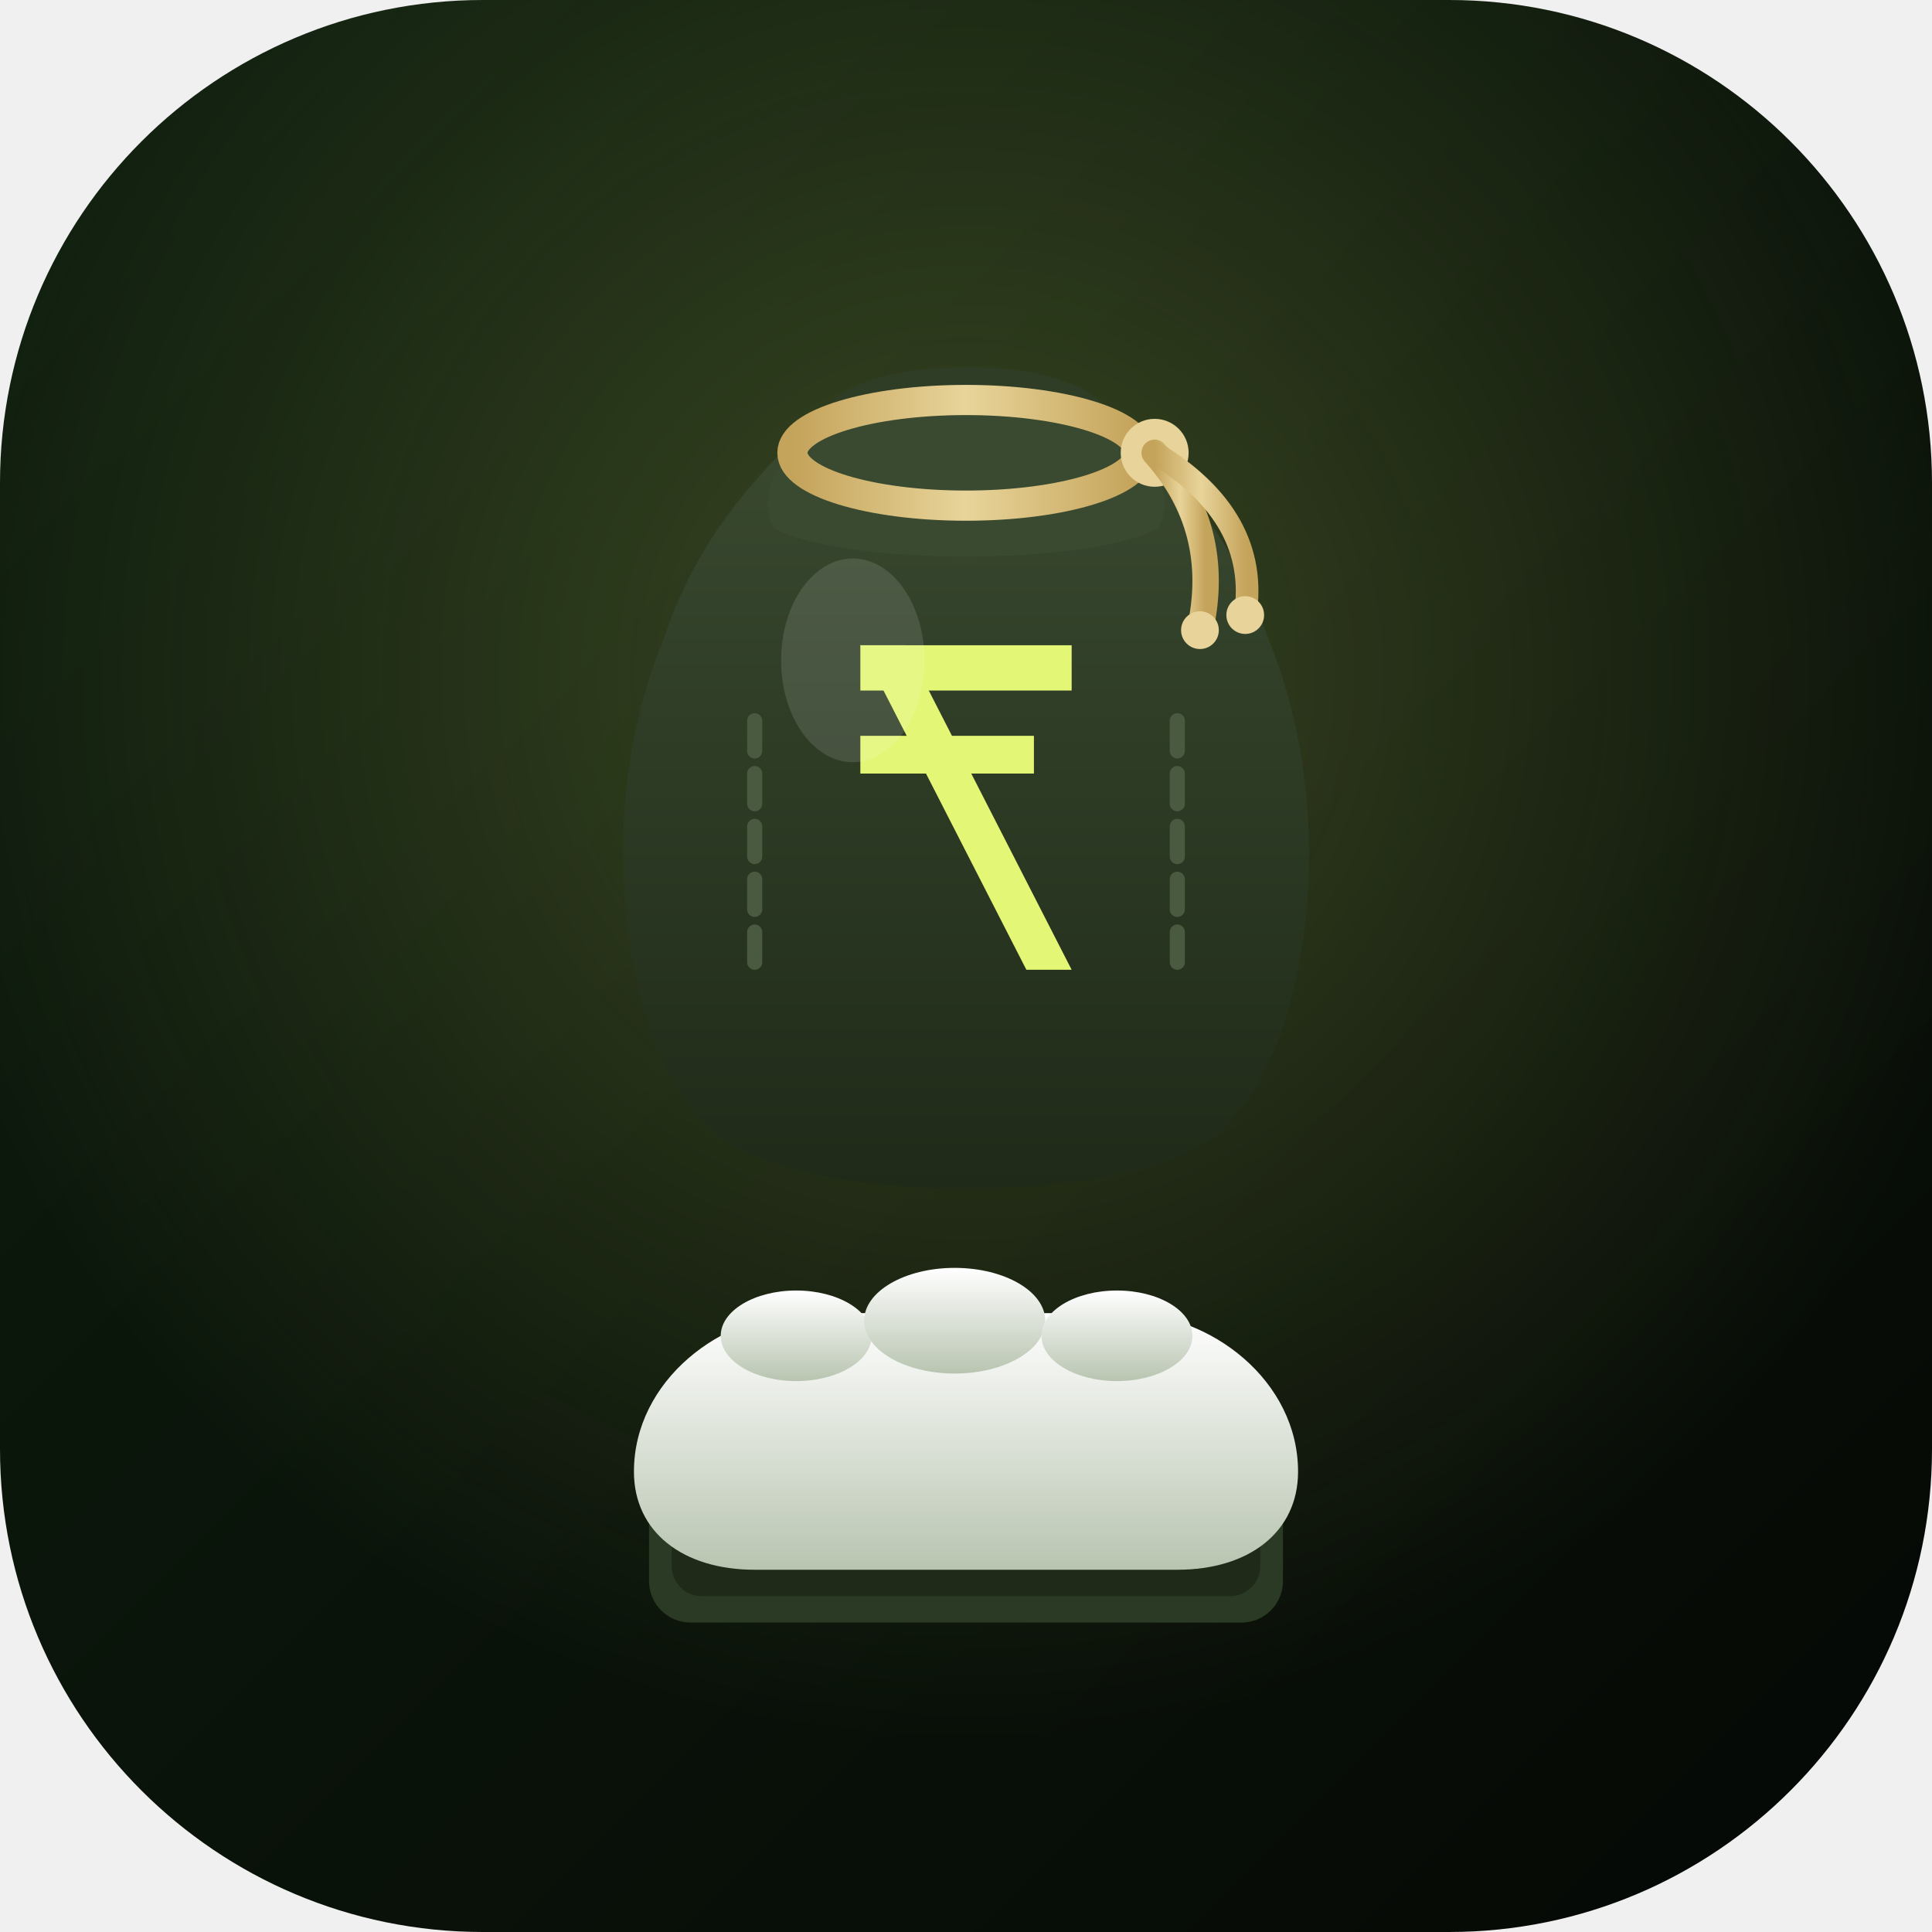
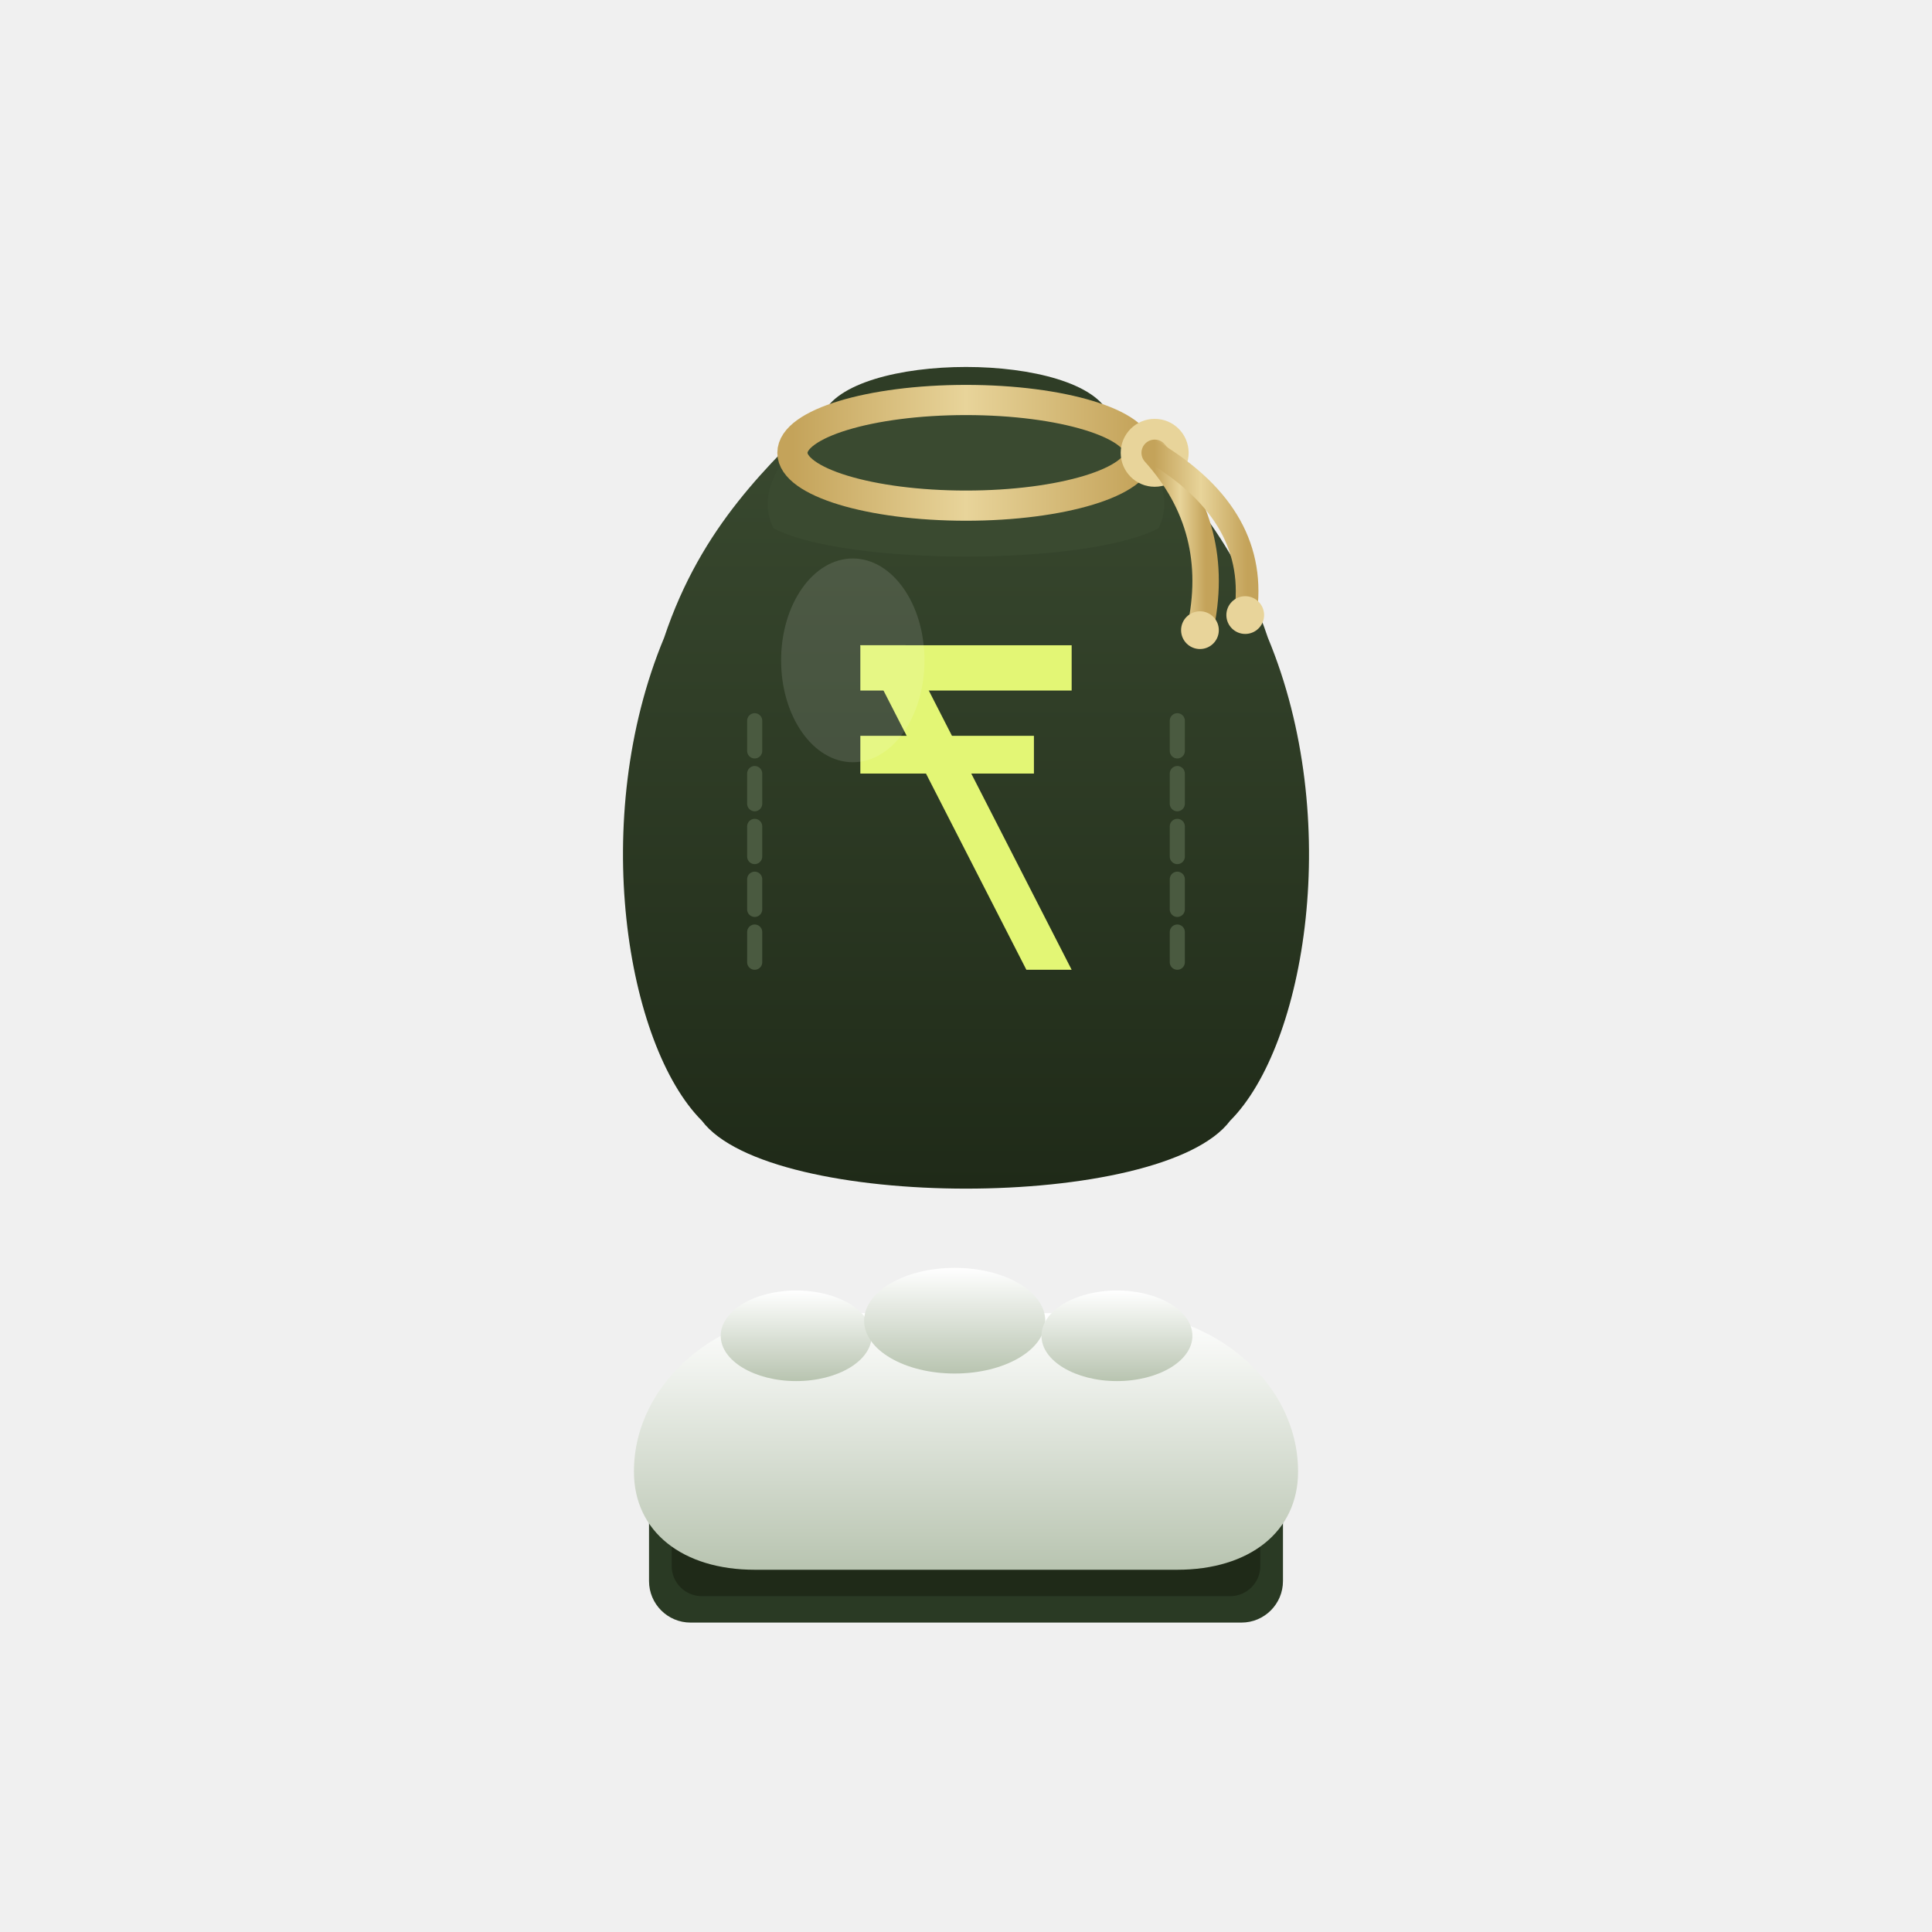
<svg xmlns="http://www.w3.org/2000/svg" width="512" height="512" viewBox="0 0 512 512" fill="none">
  <defs>
-     <linearGradient id="bg" x1="0" y1="0" x2="1" y2="1">
-       <stop offset="0%" stop-color="#0f1f0f" />
-       <stop offset="100%" stop-color="#050805" />
-     </linearGradient>
-     <radialGradient id="glow" cx="50%" cy="35%" r="55%">
-       <stop offset="0%" stop-color="#e3f675" stop-opacity="0.22" />
-       <stop offset="100%" stop-color="#e3f675" stop-opacity="0" />
-     </radialGradient>
    <linearGradient id="bag" x1="0" y1="0" x2="0" y2="1">
      <stop offset="0%" stop-color="#3a4a30" />
      <stop offset="100%" stop-color="#1f2a18" />
    </linearGradient>
    <linearGradient id="hand" x1="0" y1="0" x2="0" y2="1">
      <stop offset="0%" stop-color="#ffffff" />
      <stop offset="100%" stop-color="#b8c4b0" />
    </linearGradient>
    <linearGradient id="rope" x1="0" y1="0" x2="1" y2="0">
      <stop offset="0%" stop-color="#c4a35a" />
      <stop offset="50%" stop-color="#e8d49a" />
      <stop offset="100%" stop-color="#c4a35a" />
    </linearGradient>
  </defs>
-   <rect width="512" height="512" rx="128" fill="url(#bg)" />
-   <rect width="512" height="512" rx="128" fill="url(#glow)" />
  <g transform="translate(256, 358)">
    <rect x="-84" y="28" width="168" height="44" rx="11" fill="#2a3a24" />
    <rect x="-78" y="33" width="156" height="32" rx="8" fill="#1f2a18" />
    <path d="M-88 32 C-88 8, -65 -10, -42 -10 L42 -10 C65 -10, 88 8, 88 32 C88 48, 75 58, 56 58 L-56 58 C-75 58, -88 48, -88 32 Z" fill="url(#hand)" />
    <ellipse cx="-45" cy="-4" rx="20" ry="12" fill="url(#hand)" />
    <ellipse cx="-3" cy="-8" rx="24" ry="14" fill="url(#hand)" />
    <ellipse cx="40" cy="-4" rx="20" ry="12" fill="url(#hand)" />
  </g>
  <g transform="translate(256, 215)">
    <path d="M-70 82 C-90 62, -100 2, -80 -46 C-70 -76, -52 -92, -37 -107 L37 -107 C52 -92, 70 -76, 80 -46 C100 2, 90 62, 70 82 C52 106, -52 106, -70 82 Z" fill="url(#bag)" />
    <path d="M-38 -105 C-31 -122, 31 -122, 38 -105 C44 -92, 27 -85, 0 -85 C-27 -85, -44 -92, -38 -105 Z" fill="#2f3d26" />
    <path d="M-40 -102 C-46 -112, 46 -112, 40 -102 C48 -95, 56 -85, 51 -75 C32 -65, -32 -65, -51 -75 C-56 -85, -48 -95, -40 -102 Z" fill="#3a4a30" />
    <ellipse cx="0" cy="-95" rx="46" ry="14" stroke="url(#rope)" stroke-width="8" fill="none" />
    <circle cx="50" cy="-95" r="9" fill="#e8d49a" />
    <path d="M50 -95 Q68 -75 62 -48" stroke="url(#rope)" stroke-width="7" stroke-linecap="round" fill="none" />
    <path d="M50 -95 Q78 -78 74 -52" stroke="url(#rope)" stroke-width="6" stroke-linecap="round" fill="none" />
    <circle cx="62" cy="-48" r="5" fill="#e8d49a" />
    <circle cx="74" cy="-52" r="5" fill="#e8d49a" />
    <path d="M-56 -24 L-56 40" stroke="#4a5a40" stroke-width="4" stroke-linecap="round" stroke-dasharray="8 6" />
    <path d="M56 -24 L56 40" stroke="#4a5a40" stroke-width="4" stroke-linecap="round" stroke-dasharray="8 6" />
    <g fill="#e3f675">
      <path d="M-28 -44 L28 -44 L28 -32 L-28 -32 Z" />
      <path d="M-28 -20 L18 -20 L18 -10 L-28 -10 Z" />
      <path d="M-28 -44 L-16 -44 L28 42 L16 42 Z" />
    </g>
    <ellipse cx="-30" cy="-40" rx="19" ry="27" fill="white" opacity="0.12" />
  </g>
</svg>
